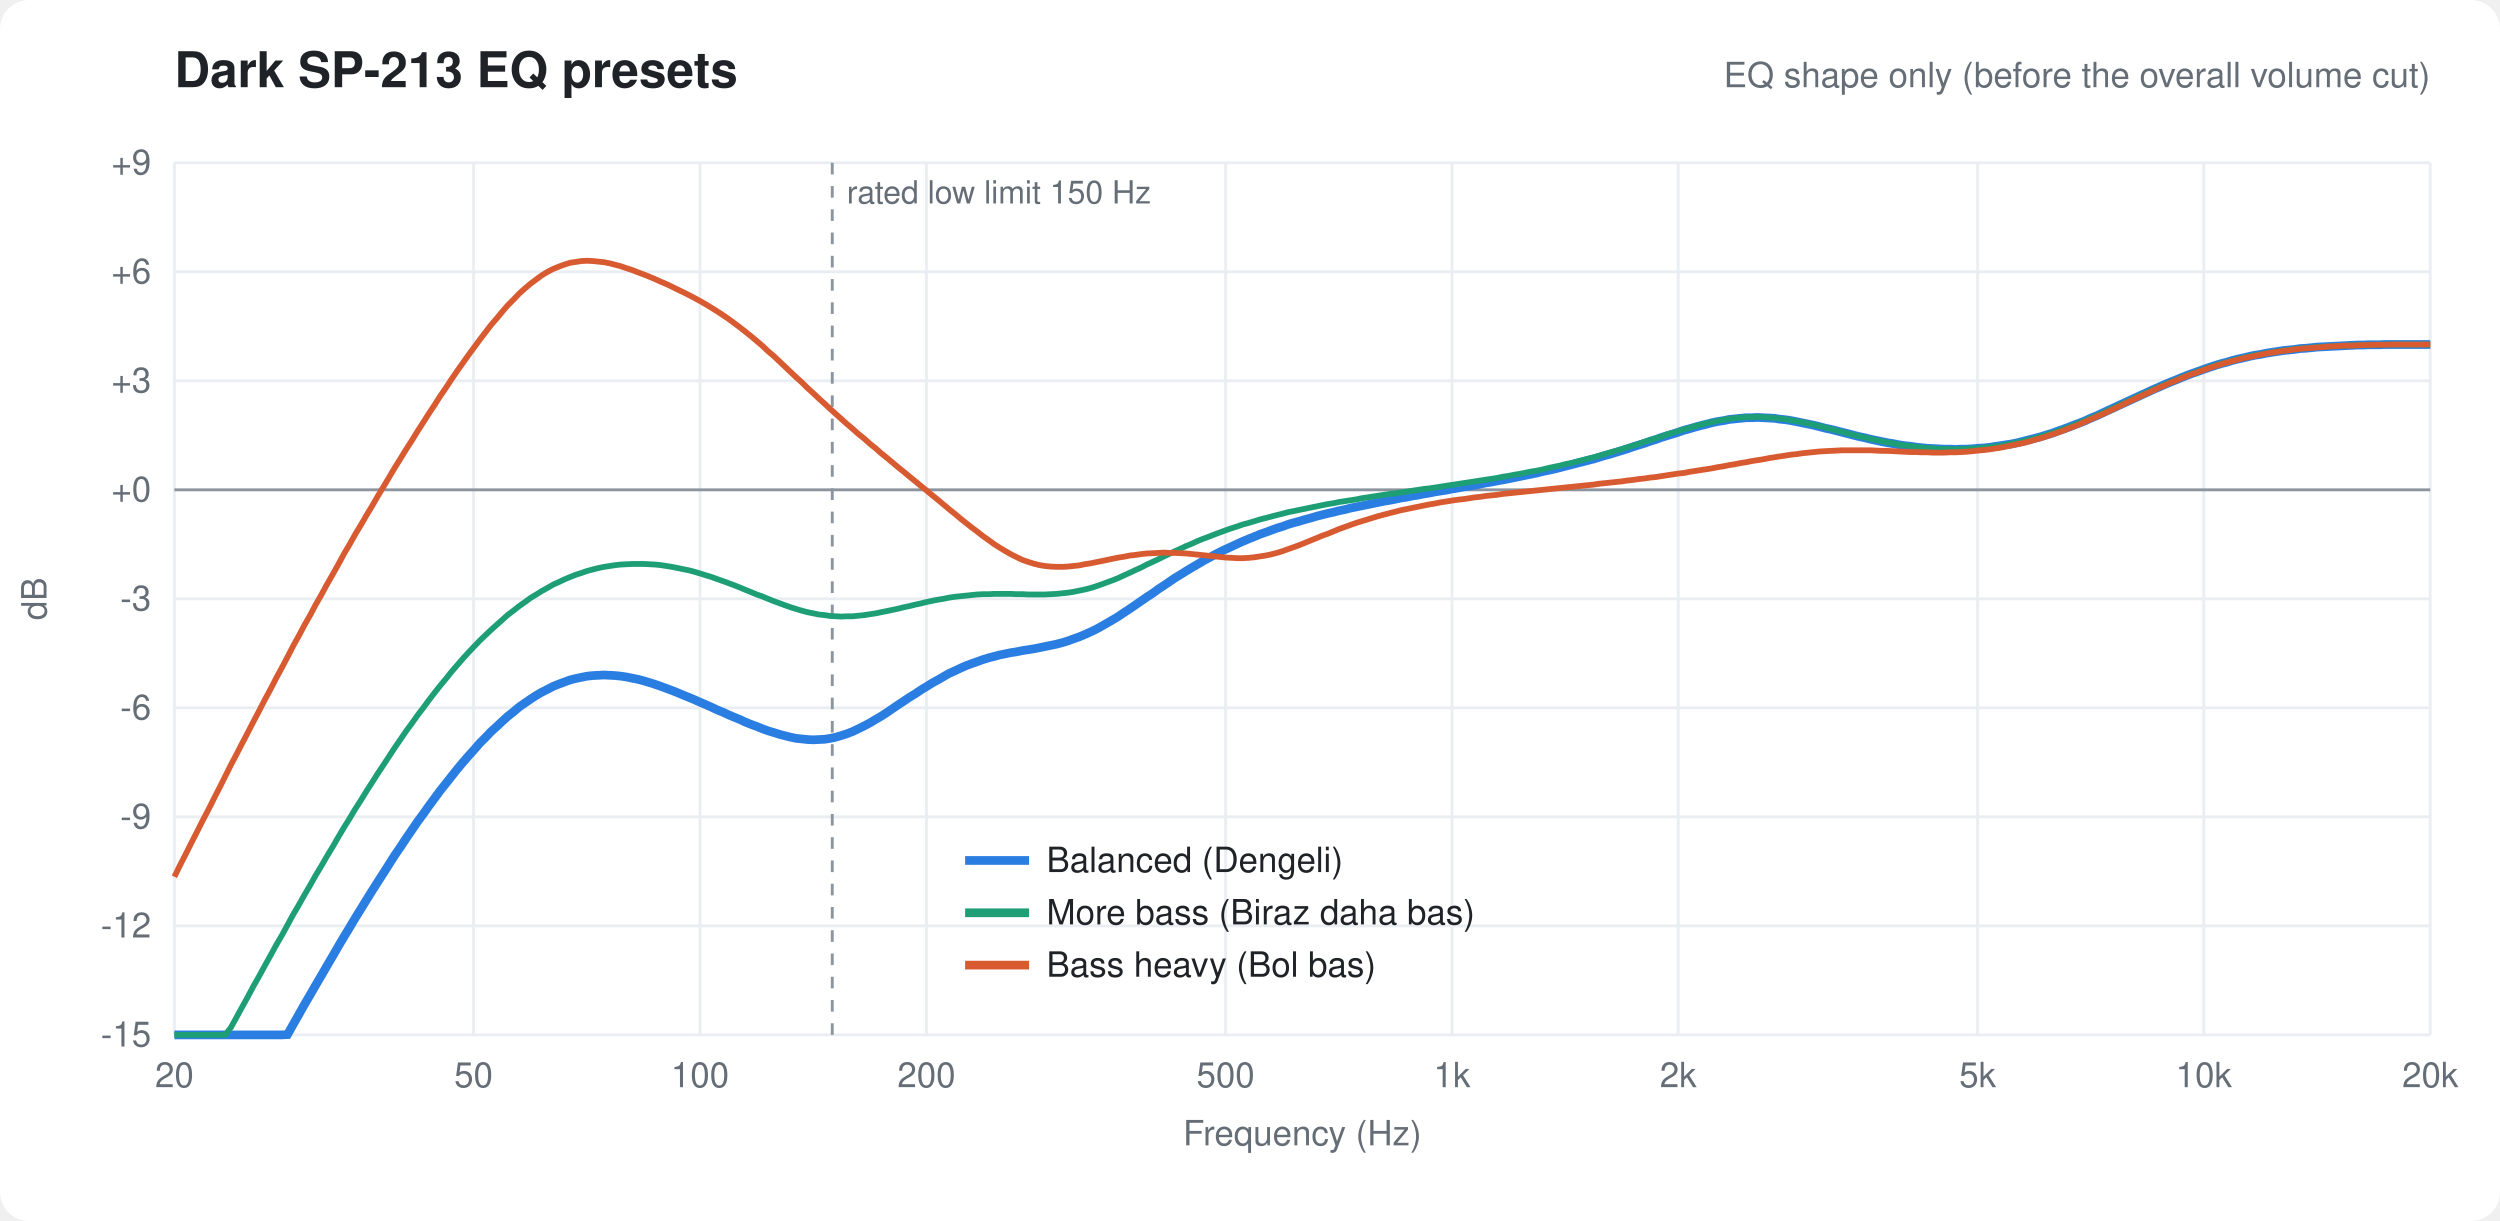
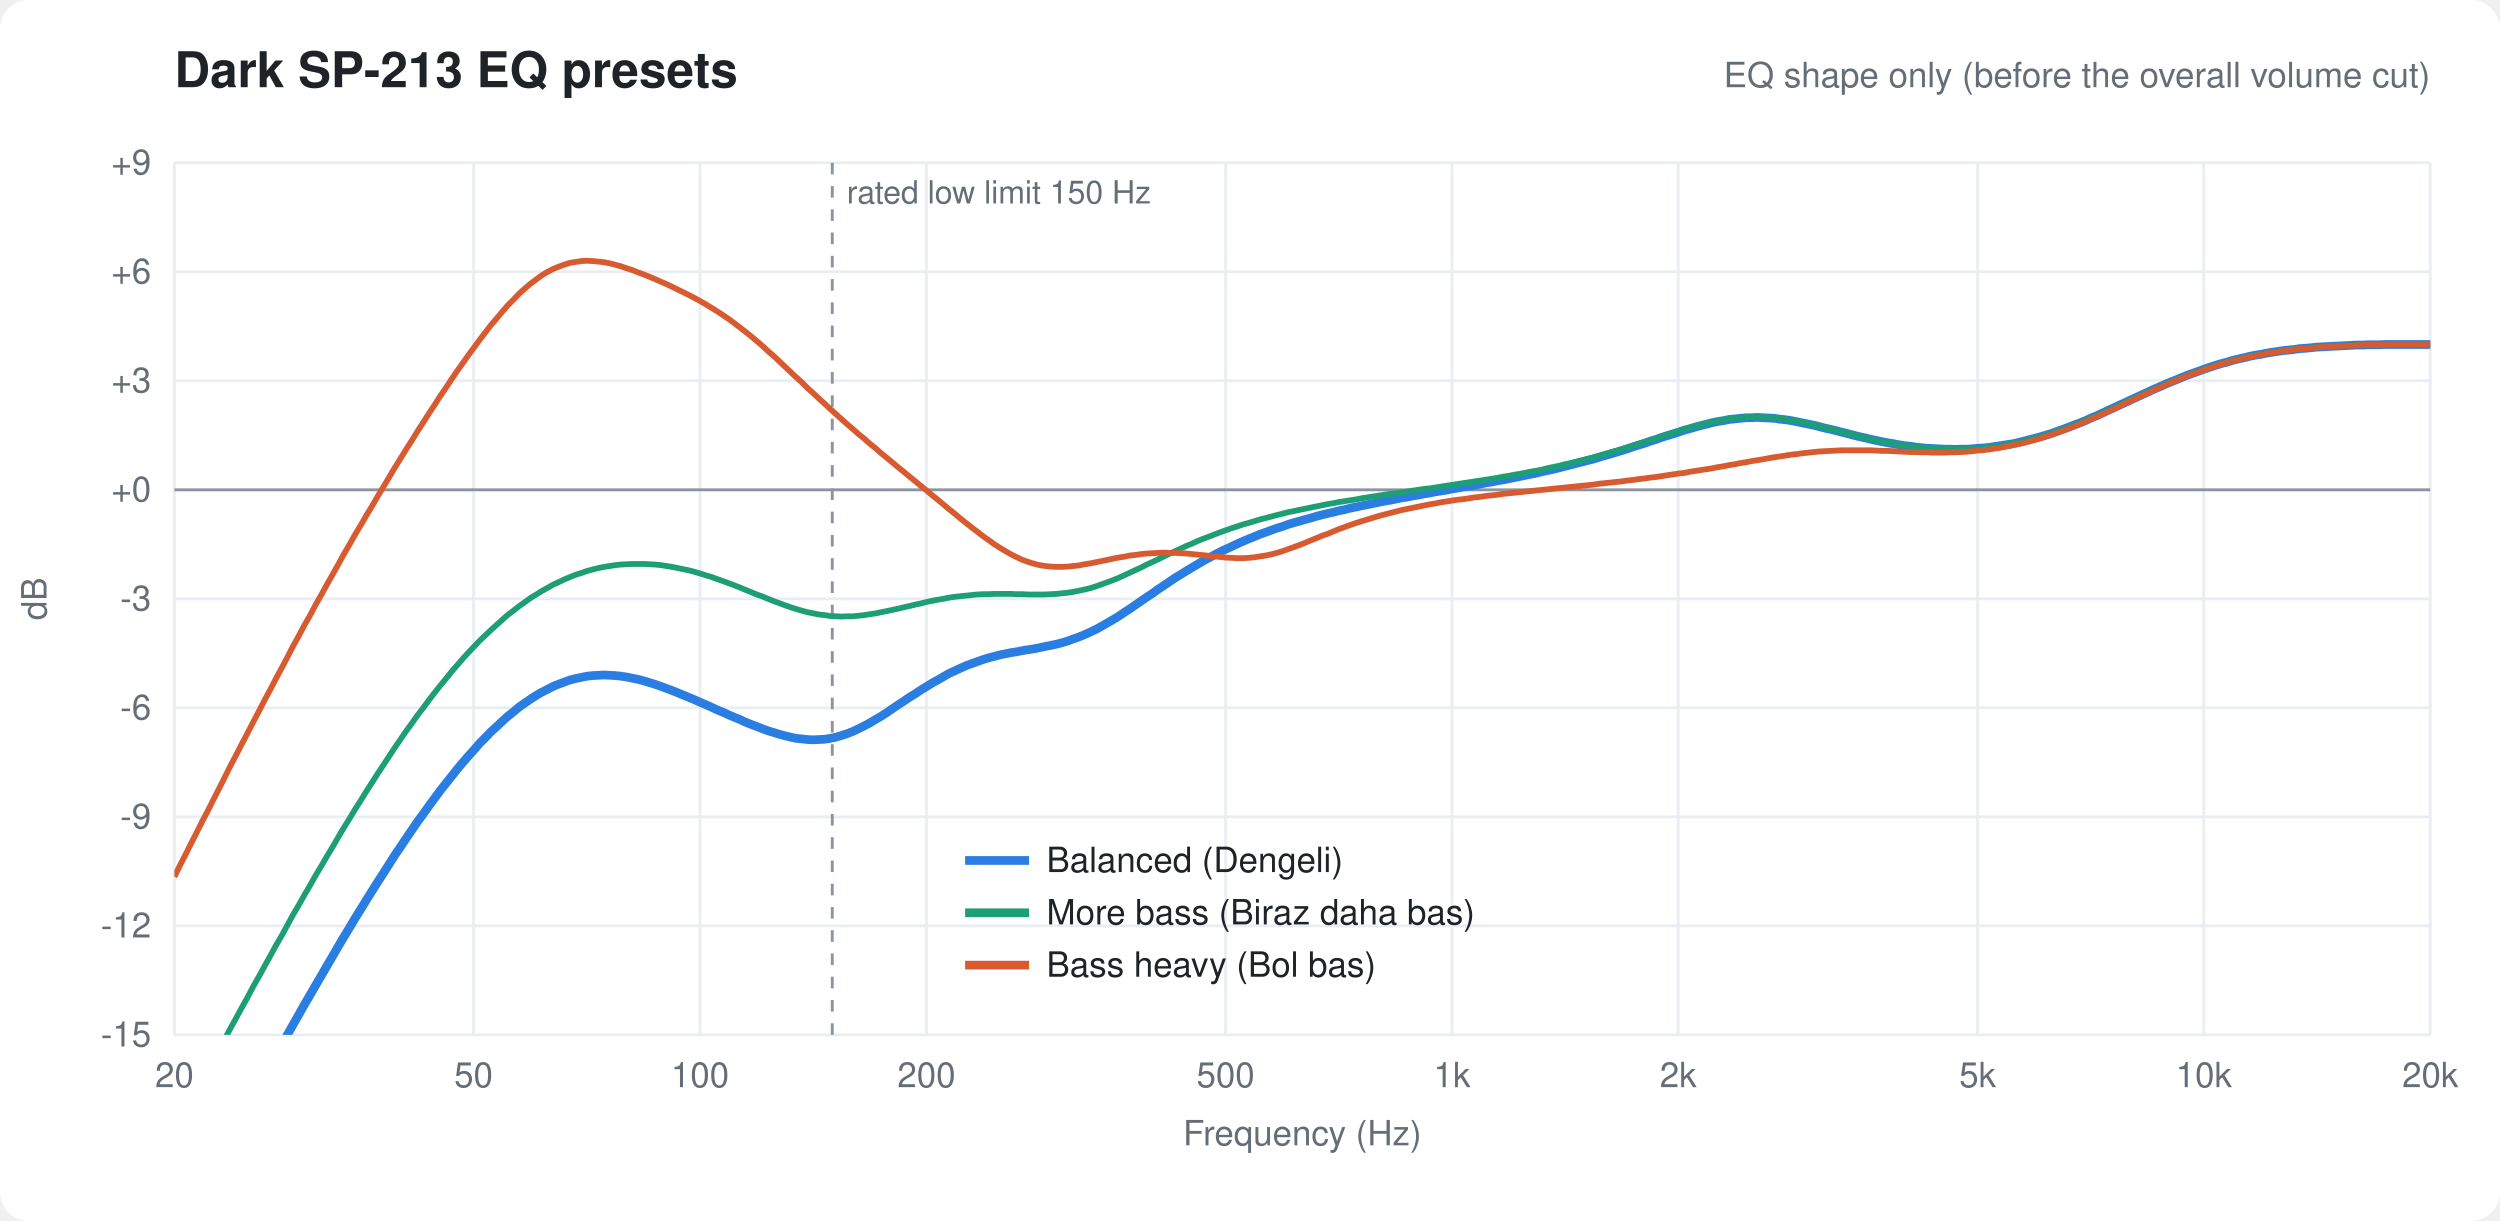
<svg xmlns="http://www.w3.org/2000/svg" viewBox="0 0 860 420" width="860" height="420" font-family="Segoe UI, Helvetica, Arial, sans-serif">
+   <defs>
+     <clipPath id="plot">
+       <rect x="60" y="56" width="776" height="300" />
+     </clipPath>
+   </defs>
  <rect width="860" height="420" rx="10" fill="#ffffff" />
  <text x="60" y="30" font-size="17" font-weight="600" fill="#1f2328">Dark SP-213 EQ presets</text>
  <text x="836" y="30" font-size="12" fill="#656d76" text-anchor="end">EQ shape only (before the overall volume cut)</text>
  <line x1="60.0" y1="56" x2="60.0" y2="356" stroke="#eaeef2" />
  <text x="60.0" y="374" font-size="12" fill="#656d76" text-anchor="middle">20</text>
  <line x1="162.9" y1="56" x2="162.9" y2="356" stroke="#eaeef2" />
  <text x="162.9" y="374" font-size="12" fill="#656d76" text-anchor="middle">50</text>
  <line x1="240.8" y1="56" x2="240.8" y2="356" stroke="#eaeef2" />
  <text x="240.8" y="374" font-size="12" fill="#656d76" text-anchor="middle">100</text>
  <line x1="318.7" y1="56" x2="318.7" y2="356" stroke="#eaeef2" />
  <text x="318.7" y="374" font-size="12" fill="#656d76" text-anchor="middle">200</text>
  <line x1="421.6" y1="56" x2="421.6" y2="356" stroke="#eaeef2" />
  <text x="421.6" y="374" font-size="12" fill="#656d76" text-anchor="middle">500</text>
  <line x1="499.5" y1="56" x2="499.5" y2="356" stroke="#eaeef2" />
  <text x="499.5" y="374" font-size="12" fill="#656d76" text-anchor="middle">1k</text>
  <line x1="577.3" y1="56" x2="577.3" y2="356" stroke="#eaeef2" />
  <text x="577.3" y="374" font-size="12" fill="#656d76" text-anchor="middle">2k</text>
  <line x1="680.3" y1="56" x2="680.3" y2="356" stroke="#eaeef2" />
  <text x="680.3" y="374" font-size="12" fill="#656d76" text-anchor="middle">5k</text>
  <line x1="758.1" y1="56" x2="758.1" y2="356" stroke="#eaeef2" />
  <text x="758.1" y="374" font-size="12" fill="#656d76" text-anchor="middle">10k</text>
  <line x1="836.0" y1="56" x2="836.0" y2="356" stroke="#eaeef2" />
  <text x="836.0" y="374" font-size="12" fill="#656d76" text-anchor="middle">20k</text>
  <text x="448.0" y="394" font-size="12" fill="#656d76" text-anchor="middle">Frequency (Hz)</text>
  <line x1="60" y1="356.0" x2="836" y2="356.0" stroke="#eaeef2" />
  <text x="52" y="360.0" font-size="12" fill="#656d76" text-anchor="end">-15</text>
  <line x1="60" y1="318.5" x2="836" y2="318.5" stroke="#eaeef2" />
  <text x="52" y="322.5" font-size="12" fill="#656d76" text-anchor="end">-12</text>
  <line x1="60" y1="281.0" x2="836" y2="281.0" stroke="#eaeef2" />
  <text x="52" y="285.0" font-size="12" fill="#656d76" text-anchor="end">-9</text>
  <line x1="60" y1="243.5" x2="836" y2="243.5" stroke="#eaeef2" />
  <text x="52" y="247.5" font-size="12" fill="#656d76" text-anchor="end">-6</text>
  <line x1="60" y1="206.0" x2="836" y2="206.0" stroke="#eaeef2" />
  <text x="52" y="210.0" font-size="12" fill="#656d76" text-anchor="end">-3</text>
  <line x1="60" y1="168.5" x2="836" y2="168.5" stroke="#8c959f" />
  <text x="52" y="172.5" font-size="12" fill="#656d76" text-anchor="end">+0</text>
  <line x1="60" y1="131.0" x2="836" y2="131.0" stroke="#eaeef2" />
  <text x="52" y="135.0" font-size="12" fill="#656d76" text-anchor="end">+3</text>
  <line x1="60" y1="93.5" x2="836" y2="93.5" stroke="#eaeef2" />
  <text x="52" y="97.5" font-size="12" fill="#656d76" text-anchor="end">+6</text>
  <line x1="60" y1="56.0" x2="836" y2="56.0" stroke="#eaeef2" />
  <text x="52" y="60.0" font-size="12" fill="#656d76" text-anchor="end">+9</text>
  <text x="16" y="206.0" font-size="12" fill="#656d76" text-anchor="middle" transform="rotate(-90 16 206.0)">dB</text>
  <line x1="286.3" y1="56" x2="286.3" y2="356" stroke="#8c959f" stroke-dasharray="4 4" />
  <text x="291.3" y="70" font-size="11" fill="#656d76">rated low limit 150 Hz</text>
-   <polyline points="60.0,356.0 61.9,356.0 63.9,356.0 65.8,356.0 67.8,356.0 69.7,356.0 71.7,356.0 73.6,356.0 75.6,356.0 77.5,356.0 79.4,356.0 81.4,356.0 83.3,356.0 85.3,356.0 87.2,356.0 89.2,356.0 91.1,356.0 93.1,356.0 95.0,356.0 97.0,356.0 98.9,355.9 100.8,352.5 102.8,349.0 104.7,345.6 106.7,342.2 108.6,338.9 110.6,335.5 112.5,332.2 114.5,328.8 116.4,325.5 118.3,322.3 120.3,319.0 122.2,315.8 124.2,312.6 126.1,309.5 128.1,306.3 130.0,303.3 132.0,300.2 133.9,297.2 135.8,294.2 137.8,291.3 139.7,288.4 141.7,285.5 143.6,282.7 145.6,280.0 147.5,277.3 149.5,274.6 151.4,272.0 153.4,269.5 155.3,267.1 157.2,264.7 159.2,262.3 161.1,260.1 163.1,257.9 165.0,255.7 167.0,253.7 168.9,251.7 170.9,249.9 172.8,248.1 174.7,246.4 176.7,244.8 178.6,243.2 180.6,241.8 182.5,240.5 184.5,239.2 186.4,238.1 188.4,237.1 190.3,236.1 192.3,235.3 194.2,234.6 196.1,233.9 198.1,233.4 200.0,233.0 202.0,232.6 203.9,232.4 205.9,232.3 207.8,232.2 209.8,232.3 211.7,232.4 213.6,232.6 215.6,232.9 217.5,233.3 219.5,233.7 221.4,234.2 223.4,234.8 225.3,235.4 227.3,236.1 229.2,236.8 231.1,237.5 233.1,238.3 235.0,239.1 237.0,239.9 238.9,240.7 240.9,241.6 242.8,242.4 244.8,243.3 246.7,244.2 248.7,245.0 250.6,245.9 252.5,246.7 254.5,247.5 256.4,248.4 258.4,249.2 260.3,249.9 262.3,250.7 264.2,251.4 266.2,252.0 268.1,252.6 270.0,253.1 272.0,253.6 273.9,254.0 275.9,254.2 277.8,254.4 279.8,254.5 281.7,254.4 283.7,254.3 285.6,254.0 287.5,253.6 289.5,253.0 291.4,252.4 293.4,251.6 295.3,250.7 297.3,249.7 299.2,248.7 301.2,247.5 303.1,246.4 305.1,245.1 307.0,243.8 308.9,242.5 310.9,241.2 312.8,239.9 314.8,238.7 316.7,237.4 318.7,236.2 320.6,235.0 322.6,233.9 324.5,232.8 326.4,231.7 328.4,230.8 330.3,229.9 332.3,229.0 334.2,228.3 336.2,227.6 338.1,226.9 340.1,226.3 342.0,225.8 343.9,225.3 345.9,224.9 347.8,224.5 349.8,224.2 351.7,223.8 353.7,223.5 355.6,223.2 357.6,222.8 359.5,222.4 361.5,222.0 363.4,221.6 365.3,221.1 367.3,220.5 369.2,219.8 371.2,219.1 373.1,218.3 375.1,217.4 377.0,216.5 379.0,215.4 380.9,214.3 382.8,213.2 384.8,212.0 386.7,210.7 388.7,209.4 390.6,208.1 392.6,206.7 394.5,205.4 396.5,204.1 398.4,202.7 400.4,201.4 402.3,200.1 404.2,198.8 406.2,197.6 408.1,196.4 410.1,195.2 412.0,194.1 414.0,192.9 415.9,191.9 417.9,190.8 419.8,189.8 421.7,188.9 423.7,188.0 425.6,187.1 427.6,186.2 429.5,185.4 431.5,184.6 433.4,183.8 435.4,183.1 437.3,182.4 439.2,181.7 441.2,181.1 443.1,180.4 445.1,179.8 447.0,179.3 449.0,178.7 450.9,178.2 452.9,177.6 454.8,177.1 456.8,176.6 458.7,176.2 460.6,175.7 462.6,175.3 464.5,174.8 466.5,174.4 468.4,174.0 470.4,173.6 472.3,173.2 474.3,172.8 476.2,172.4 478.1,172.1 480.1,171.7 482.0,171.3 484.0,171.0 485.9,170.6 487.9,170.3 489.8,169.9 491.8,169.6 493.7,169.2 495.6,168.9 497.6,168.6 499.5,168.2 501.5,167.9 503.4,167.5 505.4,167.2 507.3,166.9 509.3,166.5 511.2,166.1 513.2,165.8 515.1,165.4 517.0,165.1 519.0,164.7 520.9,164.3 522.9,163.9 524.8,163.5 526.8,163.1 528.7,162.7 530.7,162.2 532.6,161.8 534.5,161.4 536.5,160.9 538.4,160.4 540.4,159.9 542.3,159.4 544.3,158.9 546.2,158.4 548.2,157.9 550.1,157.3 552.1,156.7 554.0,156.2 555.9,155.6 557.9,155.0 559.8,154.4 561.8,153.7 563.7,153.1 565.7,152.5 567.6,151.8 569.6,151.2 571.5,150.5 573.4,149.9 575.4,149.3 577.3,148.7 579.3,148.0 581.2,147.5 583.2,146.9 585.1,146.4 587.1,145.9 589.0,145.4 590.9,145.0 592.9,144.7 594.8,144.3 596.8,144.1 598.7,143.9 600.7,143.7 602.6,143.7 604.6,143.6 606.5,143.7 608.5,143.8 610.4,143.9 612.3,144.2 614.3,144.4 616.2,144.7 618.2,145.1 620.1,145.5 622.1,145.9 624.0,146.3 626.0,146.8 627.9,147.3 629.8,147.7 631.8,148.2 633.7,148.7 635.7,149.2 637.6,149.7 639.6,150.2 641.5,150.6 643.5,151.1 645.4,151.5 647.3,151.9 649.3,152.3 651.2,152.6 653.2,153.0 655.1,153.3 657.1,153.5 659.0,153.8 661.0,154.0 662.9,154.2 664.9,154.3 666.8,154.4 668.7,154.5 670.7,154.5 672.6,154.6 674.6,154.5 676.5,154.5 678.5,154.4 680.4,154.2 682.4,154.1 684.3,153.9 686.2,153.6 688.2,153.3 690.1,153.0 692.1,152.7 694.0,152.3 696.0,151.8 697.9,151.3 699.9,150.8 701.8,150.3 703.7,149.7 705.7,149.1 707.6,148.4 709.6,147.7 711.5,147.0 713.5,146.2 715.4,145.5 717.4,144.7 719.3,143.8 721.3,143.0 723.2,142.1 725.1,141.2 727.1,140.3 729.0,139.4 731.0,138.5 732.9,137.6 734.9,136.7 736.8,135.8 738.8,134.9 740.7,134.0 742.6,133.2 744.6,132.3 746.5,131.5 748.5,130.7 750.4,129.9 752.4,129.1 754.3,128.4 756.3,127.7 758.2,127.0 760.2,126.3 762.1,125.7 764.0,125.1 766.0,124.6 767.9,124.0 769.9,123.5 771.8,123.1 773.8,122.6 775.7,122.2 777.7,121.9 779.6,121.5 781.5,121.2 783.5,120.9 785.4,120.6 787.4,120.4 789.3,120.2 791.3,119.9 793.2,119.8 795.2,119.6 797.1,119.4 799.0,119.3 801.0,119.2 802.9,119.1 804.9,119.0 806.8,118.9 808.8,118.8 810.7,118.7 812.7,118.7 814.6,118.6 816.6,118.6 818.5,118.6 820.4,118.5 822.4,118.5 824.3,118.5 826.3,118.5 828.2,118.5 830.2,118.5 832.1,118.5 834.1,118.5 836.0,118.5" fill="none" stroke="#2a7de1" stroke-width="3" />
-   <polyline points="60.0,356.0 61.9,356.0 63.9,356.0 65.8,356.0 67.8,356.0 69.7,356.0 71.7,356.0 73.6,356.0 75.6,356.0 77.5,356.0 79.4,353.5 81.4,349.9 83.3,346.4 85.3,342.8 87.2,339.2 89.2,335.7 91.1,332.2 93.1,328.6 95.0,325.1 97.0,321.7 98.9,318.2 100.8,314.7 102.8,311.3 104.7,307.9 106.7,304.5 108.6,301.1 110.6,297.8 112.5,294.5 114.5,291.2 116.4,287.9 118.3,284.7 120.3,281.5 122.2,278.3 124.2,275.2 126.1,272.1 128.1,269.0 130.0,266.0 132.0,263.0 133.9,260.1 135.8,257.2 137.8,254.3 139.7,251.5 141.7,248.8 143.6,246.1 145.6,243.5 147.5,240.9 149.5,238.3 151.4,235.9 153.4,233.5 155.3,231.1 157.2,228.9 159.2,226.6 161.1,224.5 163.1,222.4 165.0,220.4 167.0,218.5 168.9,216.7 170.9,214.9 172.8,213.2 174.7,211.5 176.7,210.0 178.6,208.5 180.6,207.1 182.5,205.7 184.5,204.5 186.4,203.3 188.4,202.2 190.3,201.1 192.3,200.2 194.2,199.3 196.1,198.5 198.1,197.7 200.0,197.1 202.0,196.4 203.9,195.9 205.9,195.4 207.8,195.0 209.8,194.7 211.7,194.4 213.6,194.2 215.6,194.1 217.5,194.0 219.5,194.0 221.4,194.0 223.4,194.1 225.3,194.2 227.3,194.4 229.2,194.7 231.1,195.0 233.1,195.4 235.0,195.8 237.0,196.2 238.9,196.7 240.9,197.3 242.8,197.9 244.8,198.5 246.7,199.2 248.7,199.9 250.6,200.6 252.5,201.3 254.5,202.1 256.4,202.9 258.4,203.7 260.3,204.5 262.3,205.2 264.2,206.0 266.2,206.8 268.1,207.5 270.0,208.2 272.0,208.9 273.9,209.5 275.9,210.1 277.8,210.6 279.8,211.0 281.7,211.4 283.7,211.6 285.6,211.9 287.5,212.0 289.5,212.1 291.4,212.0 293.4,212.0 295.3,211.8 297.3,211.6 299.2,211.3 301.2,211.0 303.1,210.6 305.1,210.2 307.0,209.8 308.9,209.4 310.9,208.9 312.8,208.5 314.8,208.0 316.7,207.6 318.7,207.1 320.6,206.7 322.6,206.3 324.5,206.0 326.4,205.6 328.4,205.3 330.3,205.1 332.3,204.9 334.2,204.7 336.2,204.5 338.1,204.4 340.1,204.4 342.0,204.3 343.9,204.3 345.9,204.3 347.8,204.3 349.8,204.4 351.7,204.4 353.7,204.5 355.6,204.5 357.6,204.5 359.5,204.5 361.5,204.4 363.4,204.3 365.3,204.1 367.3,203.9 369.2,203.6 371.2,203.2 373.1,202.8 375.1,202.3 377.0,201.7 379.0,201.0 380.9,200.3 382.8,199.6 384.8,198.8 386.7,197.9 388.7,197.0 390.6,196.1 392.6,195.2 394.5,194.2 396.5,193.3 398.4,192.4 400.4,191.4 402.3,190.5 404.2,189.6 406.2,188.7 408.1,187.8 410.1,187.0 412.0,186.1 414.0,185.3 415.9,184.6 417.9,183.8 419.8,183.1 421.7,182.4 423.7,181.7 425.6,181.1 427.6,180.4 429.5,179.9 431.5,179.3 433.4,178.7 435.4,178.2 437.3,177.7 439.2,177.2 441.2,176.7 443.1,176.2 445.1,175.8 447.0,175.4 449.0,175.0 450.9,174.6 452.9,174.2 454.8,173.8 456.8,173.4 458.7,173.1 460.6,172.7 462.6,172.4 464.5,172.1 466.5,171.8 468.4,171.4 470.4,171.1 472.3,170.8 474.3,170.5 476.2,170.2 478.1,169.9 480.1,169.7 482.0,169.4 484.0,169.1 485.9,168.8 487.9,168.5 489.8,168.2 491.8,168.0 493.7,167.7 495.6,167.4 497.6,167.1 499.5,166.8 501.5,166.5 503.4,166.2 505.4,165.9 507.3,165.6 509.3,165.3 511.2,165.0 513.2,164.7 515.1,164.4 517.0,164.0 519.0,163.7 520.9,163.3 522.9,163.0 524.8,162.6 526.8,162.2 528.7,161.9 530.7,161.5 532.6,161.0 534.5,160.6 536.5,160.2 538.4,159.7 540.4,159.3 542.3,158.8 544.3,158.3 546.2,157.8 548.2,157.3 550.1,156.8 552.1,156.2 554.0,155.6 555.9,155.1 557.9,154.5 559.8,153.9 561.8,153.3 563.7,152.7 565.7,152.0 567.6,151.4 569.6,150.8 571.5,150.2 573.4,149.5 575.4,148.9 577.3,148.3 579.3,147.7 581.2,147.2 583.2,146.6 585.1,146.1 587.1,145.6 589.0,145.2 590.9,144.8 592.9,144.4 594.8,144.1 596.8,143.8 598.7,143.7 600.7,143.5 602.6,143.5 604.6,143.4 606.5,143.5 608.5,143.6 610.4,143.8 612.3,144.0 614.3,144.2 616.2,144.6 618.2,144.9 620.1,145.3 622.1,145.7 624.0,146.2 626.0,146.6 627.9,147.1 629.8,147.6 631.8,148.1 633.7,148.6 635.7,149.1 637.6,149.6 639.6,150.1 641.5,150.5 643.5,151.0 645.4,151.4 647.3,151.8 649.3,152.2 651.2,152.5 653.2,152.9 655.1,153.2 657.1,153.4 659.0,153.7 661.0,153.9 662.9,154.1 664.9,154.2 666.8,154.4 668.7,154.4 670.7,154.5 672.6,154.5 674.6,154.5 676.5,154.4 678.5,154.3 680.4,154.2 682.4,154.0 684.3,153.8 686.2,153.6 688.2,153.3 690.1,153.0 692.1,152.6 694.0,152.2 696.0,151.8 697.9,151.3 699.9,150.8 701.8,150.2 703.7,149.7 705.7,149.0 707.6,148.4 709.6,147.7 711.5,147.0 713.5,146.2 715.4,145.4 717.4,144.6 719.3,143.8 721.3,143.0 723.2,142.1 725.1,141.2 727.1,140.3 729.0,139.4 731.0,138.5 732.9,137.6 734.9,136.7 736.8,135.8 738.8,134.9 740.7,134.0 742.6,133.2 744.6,132.3 746.5,131.5 748.5,130.7 750.4,129.9 752.4,129.1 754.3,128.4 756.3,127.7 758.2,127.0 760.2,126.3 762.1,125.7 764.0,125.1 766.0,124.6 767.9,124.0 769.9,123.5 771.8,123.1 773.8,122.6 775.7,122.2 777.7,121.9 779.6,121.5 781.5,121.2 783.5,120.9 785.4,120.6 787.4,120.4 789.3,120.1 791.3,119.9 793.2,119.8 795.2,119.6 797.1,119.4 799.0,119.3 801.0,119.2 802.9,119.1 804.9,119.0 806.8,118.9 808.8,118.8 810.7,118.7 812.7,118.7 814.6,118.6 816.6,118.6 818.5,118.6 820.4,118.5 822.4,118.5 824.3,118.5 826.3,118.5 828.2,118.5 830.2,118.5 832.1,118.5 834.1,118.5 836.0,118.5" fill="none" stroke="#1d9e75" stroke-width="2" />
-   <polyline points="60.0,301.6 61.9,297.7 63.9,293.8 65.8,290.0 67.8,286.1 69.7,282.3 71.7,278.5 73.6,274.7 75.6,270.8 77.5,267.0 79.4,263.2 81.4,259.4 83.3,255.7 85.3,251.9 87.2,248.2 89.2,244.4 91.1,240.7 93.1,237.0 95.0,233.3 97.0,229.6 98.9,226.0 100.8,222.3 102.8,218.7 104.7,215.1 106.7,211.6 108.6,208.0 110.6,204.5 112.5,201.0 114.5,197.5 116.4,194.1 118.3,190.6 120.3,187.2 122.2,183.8 124.2,180.5 126.1,177.2 128.1,173.9 130.0,170.6 132.0,167.3 133.9,164.1 135.8,160.9 137.8,157.7 139.7,154.6 141.7,151.5 143.6,148.4 145.6,145.3 147.5,142.3 149.5,139.3 151.4,136.3 153.4,133.4 155.3,130.5 157.2,127.7 159.2,124.9 161.1,122.2 163.1,119.5 165.0,116.9 167.0,114.3 168.9,111.8 170.9,109.5 172.8,107.2 174.7,105.0 176.7,103.0 178.6,101.0 180.6,99.2 182.5,97.6 184.5,96.1 186.4,94.7 188.4,93.5 190.3,92.5 192.3,91.7 194.2,91.0 196.1,90.4 198.1,90.1 200.0,89.8 202.0,89.7 203.9,89.8 205.9,90.0 207.8,90.2 209.8,90.6 211.7,91.1 213.6,91.6 215.6,92.3 217.5,92.9 219.5,93.7 221.4,94.4 223.4,95.2 225.3,96.0 227.3,96.9 229.2,97.7 231.1,98.6 233.1,99.6 235.0,100.5 237.0,101.5 238.9,102.5 240.9,103.6 242.8,104.7 244.8,105.9 246.7,107.1 248.7,108.4 250.6,109.7 252.5,111.1 254.5,112.6 256.4,114.1 258.4,115.7 260.3,117.3 262.3,119.0 264.2,120.8 266.2,122.5 268.1,124.3 270.0,126.1 272.0,128.0 273.9,129.8 275.9,131.6 277.8,133.5 279.8,135.3 281.7,137.1 283.7,138.9 285.6,140.7 287.5,142.4 289.5,144.2 291.4,145.9 293.4,147.6 295.3,149.3 297.3,150.9 299.2,152.6 301.2,154.2 303.1,155.9 305.1,157.5 307.0,159.1 308.9,160.7 310.9,162.3 312.8,163.9 314.8,165.5 316.7,167.1 318.7,168.7 320.6,170.3 322.6,171.9 324.5,173.5 326.4,175.1 328.4,176.7 330.3,178.3 332.3,179.9 334.2,181.4 336.2,182.9 338.1,184.4 340.1,185.8 342.0,187.2 343.9,188.4 345.9,189.6 347.8,190.7 349.8,191.7 351.7,192.6 353.7,193.3 355.6,193.9 357.6,194.4 359.5,194.7 361.5,194.9 363.4,195.0 365.3,195.0 367.3,194.9 369.2,194.7 371.2,194.5 373.1,194.1 375.1,193.8 377.0,193.4 379.0,193.0 380.9,192.6 382.8,192.2 384.8,191.8 386.7,191.5 388.7,191.1 390.6,190.9 392.6,190.6 394.5,190.4 396.5,190.3 398.4,190.2 400.4,190.1 402.3,190.2 404.2,190.2 406.2,190.3 408.1,190.4 410.1,190.6 412.0,190.8 414.0,191.0 415.9,191.2 417.9,191.4 419.8,191.6 421.7,191.8 423.7,191.9 425.6,192.0 427.6,192.0 429.5,191.9 431.5,191.7 433.4,191.4 435.4,191.1 437.3,190.7 439.2,190.2 441.2,189.6 443.1,188.9 445.1,188.2 447.0,187.5 449.0,186.7 450.9,185.9 452.9,185.1 454.8,184.3 456.8,183.6 458.7,182.8 460.6,182.0 462.6,181.3 464.5,180.6 466.5,179.9 468.4,179.3 470.4,178.7 472.3,178.1 474.3,177.5 476.2,177.0 478.1,176.5 480.1,176.0 482.0,175.5 484.0,175.1 485.9,174.7 487.9,174.3 489.8,173.9 491.8,173.5 493.7,173.2 495.6,172.8 497.6,172.5 499.5,172.2 501.5,171.9 503.4,171.7 505.4,171.4 507.3,171.1 509.3,170.9 511.2,170.6 513.2,170.4 515.1,170.2 517.0,169.9 519.0,169.7 520.9,169.5 522.9,169.3 524.8,169.1 526.8,168.9 528.7,168.7 530.7,168.5 532.6,168.3 534.5,168.1 536.5,167.9 538.4,167.7 540.4,167.5 542.3,167.3 544.3,167.1 546.2,166.9 548.2,166.7 550.1,166.4 552.1,166.2 554.0,166.0 555.9,165.8 557.9,165.6 559.8,165.3 561.8,165.1 563.7,164.8 565.7,164.6 567.6,164.3 569.6,164.1 571.5,163.8 573.4,163.5 575.4,163.2 577.3,162.9 579.3,162.7 581.2,162.3 583.2,162.0 585.1,161.7 587.1,161.4 589.0,161.1 590.9,160.7 592.9,160.4 594.8,160.0 596.8,159.7 598.7,159.3 600.7,159.0 602.6,158.6 604.6,158.3 606.5,158.0 608.5,157.6 610.4,157.3 612.3,157.0 614.3,156.7 616.2,156.4 618.2,156.2 620.1,155.9 622.1,155.7 624.0,155.5 626.0,155.3 627.9,155.2 629.8,155.1 631.8,155.0 633.7,154.9 635.7,154.9 637.6,154.9 639.6,154.9 641.5,154.9 643.5,154.9 645.4,155.0 647.3,155.1 649.3,155.1 651.2,155.2 653.2,155.3 655.1,155.4 657.1,155.5 659.0,155.5 661.0,155.6 662.9,155.6 664.9,155.7 666.8,155.7 668.7,155.7 670.7,155.6 672.6,155.6 674.6,155.5 676.5,155.4 678.5,155.2 680.4,155.0 682.4,154.8 684.3,154.6 686.2,154.3 688.2,154.0 690.1,153.6 692.1,153.2 694.0,152.8 696.0,152.4 697.9,151.9 699.9,151.3 701.8,150.8 703.7,150.2 705.7,149.5 707.6,148.9 709.6,148.2 711.5,147.4 713.5,146.7 715.4,145.9 717.4,145.0 719.3,144.2 721.3,143.3 723.2,142.5 725.1,141.6 727.1,140.7 729.0,139.8 731.0,138.8 732.9,137.9 734.9,137.0 736.8,136.1 738.8,135.2 740.7,134.3 742.6,133.4 744.6,132.6 746.5,131.7 748.5,130.9 750.4,130.1 752.4,129.3 754.3,128.6 756.3,127.9 758.2,127.2 760.2,126.5 762.1,125.9 764.0,125.3 766.0,124.7 767.9,124.2 769.9,123.7 771.8,123.2 773.8,122.8 775.7,122.4 777.7,122.0 779.6,121.6 781.5,121.3 783.5,121.0 785.4,120.7 787.4,120.5 789.3,120.2 791.3,120.0 793.2,119.8 795.2,119.7 797.1,119.5 799.0,119.4 801.0,119.2 802.9,119.1 804.9,119.0 806.8,118.9 808.8,118.9 810.7,118.8 812.7,118.7 814.6,118.7 816.6,118.6 818.5,118.6 820.4,118.6 822.4,118.5 824.3,118.5 826.3,118.5 828.2,118.5 830.2,118.5 832.1,118.5 834.1,118.5 836.0,118.5" fill="none" stroke="#d85a30" stroke-width="2" />
+   <polyline clip-path="url(#plot)" points="60.0,427.3 61.9,423.6 63.9,420.0 65.8,416.3 67.8,412.7 69.7,409.1 71.7,405.5 73.6,401.9 75.6,398.3 77.5,394.7 79.4,391.1 81.4,387.6 83.3,384.0 85.3,380.5 87.2,376.9 89.2,373.4 91.1,369.9 93.1,366.4 95.0,362.9 97.0,359.4 98.9,355.9 100.8,352.5 102.8,349.0 104.7,345.6 106.7,342.2 108.6,338.9 110.6,335.5 112.5,332.2 114.5,328.8 116.4,325.5 118.3,322.3 120.3,319.0 122.2,315.8 124.2,312.6 126.1,309.5 128.1,306.3 130.0,303.3 132.0,300.2 133.9,297.2 135.8,294.2 137.8,291.3 139.7,288.4 141.7,285.5 143.6,282.7 145.6,280.0 147.5,277.3 149.5,274.6 151.4,272.0 153.4,269.5 155.3,267.1 157.2,264.7 159.2,262.3 161.1,260.1 163.1,257.9 165.0,255.7 167.0,253.7 168.9,251.7 170.9,249.9 172.8,248.1 174.7,246.4 176.7,244.8 178.6,243.2 180.6,241.8 182.5,240.5 184.5,239.2 186.4,238.1 188.4,237.1 190.3,236.1 192.3,235.3 194.2,234.6 196.1,233.9 198.1,233.4 200.0,233.0 202.0,232.6 203.9,232.4 205.9,232.3 207.8,232.2 209.8,232.3 211.7,232.4 213.6,232.6 215.6,232.9 217.5,233.3 219.5,233.7 221.4,234.2 223.4,234.8 225.3,235.4 227.3,236.1 229.2,236.8 231.1,237.5 233.1,238.3 235.0,239.1 237.0,239.9 238.9,240.7 240.9,241.6 242.8,242.4 244.8,243.3 246.7,244.2 248.7,245.0 250.6,245.9 252.5,246.7 254.5,247.5 256.4,248.4 258.4,249.2 260.3,249.9 262.3,250.7 264.2,251.4 266.2,252.0 268.1,252.6 270.0,253.1 272.0,253.6 273.9,254.0 275.9,254.2 277.8,254.4 279.8,254.5 281.7,254.4 283.7,254.3 285.6,254.0 287.5,253.6 289.5,253.0 291.4,252.4 293.4,251.6 295.3,250.7 297.3,249.7 299.2,248.7 301.2,247.5 303.1,246.4 305.1,245.1 307.0,243.8 308.9,242.5 310.9,241.2 312.8,239.9 314.8,238.7 316.7,237.4 318.7,236.2 320.6,235.0 322.6,233.9 324.5,232.8 326.4,231.7 328.4,230.8 330.3,229.9 332.3,229.0 334.2,228.3 336.2,227.6 338.1,226.9 340.1,226.3 342.0,225.8 343.9,225.3 345.9,224.9 347.8,224.5 349.8,224.2 351.7,223.8 353.7,223.5 355.6,223.2 357.6,222.8 359.5,222.4 361.5,222.0 363.4,221.6 365.3,221.1 367.3,220.5 369.2,219.8 371.2,219.1 373.1,218.3 375.1,217.4 377.0,216.5 379.0,215.4 380.9,214.3 382.8,213.2 384.8,212.0 386.7,210.7 388.7,209.4 390.6,208.1 392.6,206.7 394.5,205.4 396.5,204.1 398.4,202.7 400.4,201.4 402.3,200.1 404.2,198.8 406.2,197.6 408.1,196.4 410.1,195.2 412.0,194.1 414.0,192.9 415.9,191.9 417.9,190.8 419.8,189.8 421.7,188.9 423.7,188.0 425.6,187.1 427.6,186.2 429.5,185.4 431.5,184.6 433.4,183.8 435.4,183.1 437.3,182.4 439.2,181.7 441.2,181.1 443.1,180.4 445.1,179.8 447.0,179.3 449.0,178.7 450.9,178.2 452.9,177.6 454.8,177.1 456.8,176.6 458.7,176.2 460.6,175.7 462.6,175.3 464.5,174.8 466.5,174.4 468.4,174.0 470.4,173.6 472.3,173.2 474.3,172.8 476.2,172.4 478.1,172.1 480.1,171.7 482.0,171.3 484.0,171.0 485.9,170.6 487.9,170.3 489.8,169.9 491.8,169.6 493.7,169.2 495.6,168.9 497.6,168.6 499.5,168.2 501.5,167.9 503.4,167.5 505.4,167.2 507.3,166.9 509.3,166.5 511.2,166.1 513.2,165.8 515.1,165.4 517.0,165.1 519.0,164.7 520.9,164.3 522.9,163.9 524.8,163.5 526.8,163.1 528.7,162.7 530.7,162.2 532.6,161.8 534.5,161.4 536.5,160.9 538.4,160.4 540.4,159.9 542.3,159.4 544.3,158.9 546.2,158.4 548.2,157.9 550.1,157.3 552.1,156.7 554.0,156.2 555.9,155.6 557.9,155.0 559.8,154.4 561.8,153.7 563.7,153.1 565.7,152.5 567.6,151.8 569.6,151.2 571.5,150.5 573.4,149.9 575.4,149.3 577.3,148.7 579.3,148.0 581.2,147.5 583.2,146.9 585.1,146.4 587.1,145.9 589.0,145.4 590.9,145.0 592.9,144.7 594.8,144.3 596.8,144.1 598.7,143.9 600.7,143.7 602.6,143.7 604.6,143.6 606.5,143.7 608.5,143.8 610.4,143.9 612.3,144.2 614.3,144.4 616.2,144.7 618.2,145.1 620.1,145.5 622.1,145.9 624.0,146.3 626.0,146.8 627.9,147.3 629.8,147.7 631.8,148.2 633.7,148.7 635.7,149.2 637.6,149.7 639.6,150.2 641.5,150.6 643.5,151.1 645.4,151.5 647.3,151.9 649.3,152.3 651.2,152.6 653.2,153.0 655.1,153.3 657.1,153.5 659.0,153.8 661.0,154.0 662.9,154.2 664.9,154.3 666.8,154.4 668.7,154.5 670.7,154.5 672.6,154.6 674.6,154.5 676.5,154.5 678.5,154.4 680.4,154.2 682.4,154.1 684.3,153.9 686.2,153.6 688.2,153.3 690.1,153.0 692.1,152.7 694.0,152.3 696.0,151.8 697.9,151.3 699.9,150.8 701.8,150.3 703.7,149.7 705.7,149.1 707.6,148.4 709.6,147.7 711.5,147.0 713.5,146.2 715.4,145.5 717.4,144.7 719.3,143.8 721.3,143.0 723.2,142.1 725.1,141.2 727.1,140.3 729.0,139.4 731.0,138.5 732.9,137.6 734.9,136.7 736.8,135.8 738.8,134.9 740.7,134.0 742.6,133.2 744.6,132.3 746.5,131.5 748.5,130.7 750.4,129.9 752.4,129.1 754.3,128.4 756.3,127.7 758.2,127.0 760.2,126.3 762.1,125.7 764.0,125.1 766.0,124.6 767.9,124.0 769.9,123.5 771.8,123.1 773.8,122.6 775.7,122.2 777.7,121.9 779.6,121.5 781.5,121.2 783.5,120.9 785.4,120.6 787.4,120.4 789.3,120.2 791.3,119.9 793.2,119.8 795.2,119.6 797.1,119.4 799.0,119.3 801.0,119.2 802.9,119.1 804.9,119.0 806.8,118.9 808.8,118.8 810.7,118.7 812.7,118.7 814.6,118.6 816.6,118.6 818.5,118.6 820.4,118.5 822.4,118.5 824.3,118.5 826.3,118.5 828.2,118.5 830.2,118.5 832.1,118.5 834.1,118.5 836.0,118.5" fill="none" stroke="#2a7de1" stroke-width="3" />
+   <polyline clip-path="url(#plot)" points="60.0,389.9 61.9,386.2 63.9,382.5 65.8,378.9 67.8,375.2 69.7,371.6 71.7,368.0 73.6,364.3 75.6,360.7 77.5,357.1 79.4,353.5 81.4,349.9 83.3,346.4 85.3,342.8 87.2,339.2 89.2,335.7 91.1,332.2 93.1,328.6 95.0,325.1 97.0,321.7 98.9,318.2 100.8,314.7 102.8,311.3 104.7,307.9 106.7,304.5 108.6,301.1 110.6,297.8 112.5,294.5 114.5,291.2 116.4,287.9 118.3,284.7 120.3,281.5 122.2,278.3 124.2,275.2 126.1,272.1 128.1,269.0 130.0,266.0 132.0,263.0 133.9,260.1 135.8,257.2 137.8,254.3 139.7,251.5 141.7,248.8 143.6,246.1 145.6,243.5 147.5,240.9 149.5,238.3 151.4,235.9 153.4,233.5 155.3,231.1 157.2,228.9 159.2,226.6 161.1,224.5 163.1,222.4 165.0,220.4 167.0,218.5 168.9,216.7 170.9,214.9 172.8,213.2 174.7,211.5 176.7,210.0 178.6,208.5 180.6,207.1 182.5,205.7 184.5,204.5 186.4,203.3 188.4,202.2 190.3,201.1 192.3,200.2 194.2,199.3 196.1,198.5 198.1,197.7 200.0,197.1 202.0,196.4 203.9,195.9 205.9,195.4 207.8,195.0 209.8,194.7 211.7,194.4 213.6,194.2 215.6,194.1 217.5,194.0 219.5,194.0 221.4,194.0 223.4,194.1 225.3,194.2 227.3,194.4 229.2,194.7 231.1,195.0 233.1,195.4 235.0,195.8 237.0,196.2 238.9,196.7 240.9,197.3 242.8,197.9 244.8,198.5 246.7,199.2 248.7,199.9 250.6,200.6 252.5,201.3 254.5,202.1 256.4,202.9 258.4,203.7 260.3,204.5 262.3,205.2 264.2,206.0 266.2,206.8 268.1,207.5 270.0,208.2 272.0,208.9 273.9,209.5 275.9,210.1 277.8,210.6 279.8,211.0 281.7,211.4 283.7,211.6 285.6,211.9 287.5,212.0 289.5,212.1 291.4,212.0 293.4,212.0 295.3,211.8 297.3,211.6 299.2,211.3 301.2,211.0 303.1,210.6 305.1,210.2 307.0,209.8 308.9,209.4 310.9,208.9 312.8,208.5 314.8,208.0 316.7,207.6 318.7,207.1 320.6,206.7 322.6,206.3 324.5,206.0 326.4,205.6 328.4,205.3 330.3,205.1 332.3,204.9 334.2,204.7 336.2,204.5 338.1,204.4 340.1,204.4 342.0,204.3 343.9,204.3 345.9,204.3 347.8,204.3 349.8,204.4 351.7,204.4 353.7,204.5 355.6,204.5 357.6,204.5 359.5,204.5 361.5,204.4 363.4,204.3 365.3,204.1 367.3,203.9 369.2,203.6 371.2,203.2 373.1,202.8 375.1,202.3 377.0,201.7 379.0,201.0 380.9,200.3 382.8,199.6 384.8,198.8 386.7,197.9 388.7,197.0 390.6,196.1 392.6,195.2 394.5,194.2 396.5,193.3 398.4,192.4 400.4,191.4 402.3,190.5 404.2,189.6 406.2,188.7 408.1,187.8 410.1,187.0 412.0,186.1 414.0,185.3 415.9,184.6 417.9,183.8 419.8,183.1 421.7,182.4 423.7,181.7 425.6,181.1 427.6,180.4 429.5,179.9 431.5,179.3 433.4,178.7 435.4,178.2 437.3,177.7 439.2,177.2 441.2,176.7 443.1,176.2 445.1,175.8 447.0,175.4 449.0,175.0 450.9,174.6 452.9,174.2 454.8,173.8 456.8,173.4 458.7,173.1 460.6,172.7 462.6,172.4 464.5,172.1 466.5,171.8 468.4,171.4 470.4,171.1 472.3,170.8 474.3,170.5 476.2,170.2 478.1,169.9 480.1,169.7 482.0,169.4 484.0,169.1 485.9,168.8 487.9,168.5 489.8,168.2 491.8,168.0 493.7,167.7 495.6,167.4 497.6,167.1 499.5,166.8 501.5,166.5 503.4,166.2 505.4,165.9 507.3,165.6 509.3,165.3 511.2,165.0 513.2,164.7 515.1,164.4 517.0,164.0 519.0,163.7 520.9,163.3 522.9,163.0 524.8,162.6 526.8,162.2 528.7,161.9 530.7,161.5 532.6,161.0 534.5,160.6 536.5,160.2 538.4,159.7 540.4,159.3 542.3,158.8 544.3,158.3 546.2,157.8 548.2,157.3 550.1,156.8 552.1,156.2 554.0,155.6 555.9,155.1 557.9,154.5 559.8,153.9 561.8,153.3 563.7,152.7 565.7,152.0 567.6,151.4 569.6,150.8 571.5,150.2 573.4,149.5 575.4,148.9 577.3,148.3 579.3,147.7 581.2,147.2 583.2,146.6 585.1,146.1 587.1,145.6 589.0,145.2 590.9,144.8 592.9,144.4 594.8,144.1 596.8,143.8 598.7,143.7 600.7,143.5 602.6,143.5 604.6,143.4 606.5,143.5 608.5,143.6 610.4,143.8 612.3,144.0 614.3,144.2 616.2,144.6 618.2,144.9 620.1,145.3 622.1,145.7 624.0,146.2 626.0,146.6 627.9,147.1 629.8,147.6 631.8,148.1 633.7,148.6 635.7,149.1 637.6,149.6 639.6,150.1 641.5,150.5 643.5,151.0 645.4,151.4 647.3,151.8 649.3,152.2 651.2,152.5 653.2,152.9 655.1,153.2 657.1,153.4 659.0,153.7 661.0,153.9 662.9,154.1 664.9,154.2 666.8,154.4 668.7,154.4 670.7,154.5 672.6,154.5 674.6,154.5 676.5,154.4 678.5,154.3 680.4,154.2 682.4,154.0 684.3,153.8 686.2,153.6 688.2,153.3 690.1,153.0 692.1,152.6 694.0,152.2 696.0,151.8 697.9,151.3 699.9,150.8 701.8,150.2 703.7,149.7 705.7,149.0 707.6,148.4 709.6,147.7 711.5,147.0 713.5,146.2 715.4,145.4 717.4,144.6 719.3,143.8 721.3,143.0 723.2,142.1 725.1,141.2 727.1,140.3 729.0,139.4 731.0,138.5 732.9,137.6 734.9,136.7 736.8,135.8 738.8,134.9 740.7,134.0 742.6,133.2 744.6,132.3 746.5,131.5 748.5,130.7 750.4,129.9 752.4,129.1 754.3,128.4 756.3,127.7 758.2,127.0 760.2,126.3 762.1,125.7 764.0,125.1 766.0,124.6 767.9,124.0 769.9,123.5 771.8,123.1 773.8,122.6 775.7,122.2 777.7,121.9 779.6,121.5 781.5,121.2 783.5,120.9 785.4,120.6 787.4,120.4 789.3,120.1 791.3,119.9 793.2,119.8 795.2,119.6 797.1,119.4 799.0,119.3 801.0,119.2 802.9,119.1 804.9,119.0 806.8,118.9 808.8,118.8 810.7,118.7 812.7,118.7 814.6,118.6 816.6,118.6 818.5,118.6 820.4,118.5 822.4,118.5 824.3,118.5 826.3,118.5 828.2,118.5 830.2,118.5 832.1,118.5 834.1,118.5 836.0,118.5" fill="none" stroke="#1d9e75" stroke-width="2" />
+   <polyline clip-path="url(#plot)" points="60.0,301.6 61.9,297.7 63.9,293.8 65.8,290.0 67.8,286.1 69.7,282.3 71.7,278.5 73.6,274.7 75.6,270.8 77.5,267.0 79.4,263.2 81.4,259.4 83.3,255.7 85.3,251.9 87.2,248.2 89.2,244.4 91.1,240.7 93.1,237.0 95.0,233.3 97.0,229.6 98.9,226.0 100.8,222.3 102.8,218.7 104.7,215.1 106.7,211.6 108.6,208.0 110.6,204.5 112.5,201.0 114.5,197.5 116.4,194.1 118.3,190.6 120.3,187.2 122.2,183.8 124.2,180.5 126.1,177.2 128.1,173.9 130.0,170.6 132.0,167.3 133.9,164.1 135.8,160.9 137.8,157.7 139.7,154.6 141.7,151.5 143.6,148.4 145.6,145.3 147.5,142.3 149.5,139.3 151.4,136.3 153.4,133.4 155.3,130.5 157.2,127.7 159.2,124.9 161.1,122.2 163.1,119.5 165.0,116.9 167.0,114.3 168.9,111.8 170.9,109.5 172.8,107.2 174.7,105.0 176.7,103.0 178.6,101.0 180.6,99.2 182.5,97.6 184.5,96.1 186.4,94.7 188.4,93.5 190.3,92.5 192.3,91.7 194.2,91.0 196.1,90.4 198.1,90.1 200.0,89.8 202.0,89.7 203.9,89.8 205.9,90.0 207.8,90.2 209.8,90.6 211.7,91.1 213.6,91.6 215.6,92.3 217.5,92.9 219.5,93.7 221.4,94.4 223.4,95.2 225.3,96.0 227.3,96.9 229.2,97.7 231.1,98.6 233.1,99.6 235.0,100.5 237.0,101.5 238.9,102.5 240.9,103.6 242.8,104.7 244.8,105.9 246.7,107.1 248.7,108.4 250.6,109.7 252.5,111.1 254.5,112.6 256.4,114.1 258.4,115.7 260.3,117.3 262.3,119.0 264.2,120.8 266.2,122.5 268.1,124.3 270.0,126.1 272.0,128.0 273.9,129.8 275.9,131.6 277.8,133.5 279.8,135.3 281.7,137.1 283.7,138.9 285.6,140.7 287.5,142.4 289.5,144.2 291.4,145.9 293.4,147.6 295.3,149.3 297.3,150.9 299.2,152.6 301.2,154.2 303.1,155.9 305.1,157.5 307.0,159.1 308.9,160.7 310.9,162.3 312.8,163.9 314.8,165.5 316.7,167.1 318.7,168.7 320.6,170.3 322.6,171.9 324.5,173.5 326.4,175.1 328.4,176.7 330.3,178.3 332.3,179.9 334.2,181.4 336.2,182.9 338.1,184.4 340.1,185.8 342.0,187.2 343.9,188.4 345.9,189.6 347.8,190.7 349.8,191.7 351.7,192.6 353.7,193.3 355.6,193.9 357.6,194.4 359.5,194.7 361.5,194.9 363.4,195.0 365.3,195.0 367.3,194.9 369.2,194.7 371.2,194.5 373.1,194.1 375.1,193.8 377.0,193.4 379.0,193.0 380.9,192.6 382.8,192.2 384.8,191.8 386.7,191.5 388.7,191.1 390.6,190.9 392.6,190.6 394.5,190.4 396.5,190.3 398.4,190.2 400.4,190.1 402.3,190.2 404.2,190.2 406.2,190.3 408.1,190.4 410.1,190.6 412.0,190.8 414.0,191.0 415.9,191.2 417.9,191.4 419.8,191.6 421.7,191.8 423.7,191.9 425.6,192.0 427.6,192.0 429.5,191.9 431.5,191.7 433.4,191.4 435.4,191.1 437.3,190.7 439.2,190.2 441.2,189.6 443.1,188.9 445.1,188.2 447.0,187.5 449.0,186.7 450.9,185.9 452.9,185.1 454.8,184.3 456.8,183.6 458.7,182.8 460.6,182.0 462.6,181.3 464.5,180.6 466.5,179.9 468.4,179.3 470.4,178.7 472.3,178.1 474.3,177.5 476.2,177.0 478.1,176.5 480.1,176.0 482.0,175.5 484.0,175.1 485.9,174.7 487.9,174.3 489.8,173.9 491.8,173.5 493.7,173.2 495.6,172.8 497.6,172.5 499.5,172.2 501.5,171.9 503.4,171.7 505.4,171.4 507.3,171.1 509.3,170.9 511.2,170.6 513.2,170.4 515.1,170.2 517.0,169.9 519.0,169.7 520.9,169.5 522.9,169.3 524.8,169.1 526.8,168.9 528.7,168.7 530.7,168.5 532.6,168.3 534.5,168.1 536.5,167.9 538.4,167.7 540.4,167.5 542.3,167.3 544.3,167.1 546.2,166.9 548.2,166.7 550.1,166.4 552.1,166.2 554.0,166.0 555.9,165.8 557.9,165.6 559.8,165.3 561.8,165.1 563.7,164.8 565.7,164.6 567.6,164.3 569.6,164.1 571.5,163.8 573.4,163.5 575.4,163.2 577.3,162.9 579.3,162.7 581.2,162.3 583.2,162.0 585.1,161.7 587.1,161.4 589.0,161.1 590.9,160.7 592.9,160.4 594.8,160.0 596.8,159.7 598.7,159.3 600.7,159.0 602.6,158.6 604.6,158.3 606.5,158.0 608.5,157.6 610.4,157.3 612.3,157.0 614.3,156.7 616.2,156.4 618.2,156.2 620.1,155.9 622.1,155.7 624.0,155.5 626.0,155.3 627.9,155.2 629.8,155.1 631.8,155.0 633.7,154.9 635.7,154.9 637.6,154.9 639.6,154.9 641.5,154.9 643.5,154.9 645.4,155.0 647.3,155.1 649.3,155.1 651.2,155.2 653.2,155.3 655.1,155.4 657.1,155.5 659.0,155.5 661.0,155.6 662.9,155.6 664.9,155.7 666.8,155.7 668.7,155.7 670.7,155.6 672.6,155.6 674.6,155.5 676.5,155.4 678.5,155.2 680.4,155.0 682.4,154.8 684.3,154.6 686.2,154.3 688.2,154.0 690.1,153.6 692.1,153.2 694.0,152.8 696.0,152.4 697.9,151.9 699.9,151.3 701.8,150.8 703.7,150.2 705.7,149.5 707.6,148.9 709.6,148.2 711.5,147.4 713.5,146.7 715.4,145.9 717.4,145.0 719.3,144.2 721.3,143.3 723.2,142.5 725.1,141.6 727.1,140.7 729.0,139.8 731.0,138.8 732.9,137.9 734.9,137.0 736.8,136.1 738.8,135.2 740.7,134.3 742.6,133.4 744.6,132.6 746.5,131.7 748.5,130.9 750.4,130.1 752.4,129.3 754.3,128.6 756.3,127.9 758.2,127.2 760.2,126.5 762.1,125.9 764.0,125.3 766.0,124.7 767.9,124.2 769.9,123.7 771.8,123.2 773.8,122.8 775.7,122.4 777.7,122.0 779.6,121.6 781.5,121.3 783.5,121.0 785.4,120.7 787.4,120.5 789.3,120.2 791.3,120.0 793.2,119.8 795.2,119.7 797.1,119.5 799.0,119.4 801.0,119.2 802.9,119.1 804.9,119.0 806.8,118.9 808.8,118.9 810.7,118.8 812.7,118.7 814.6,118.7 816.6,118.6 818.5,118.6 820.4,118.6 822.4,118.5 824.3,118.5 826.3,118.5 828.2,118.5 830.2,118.5 832.1,118.5 834.1,118.5 836.0,118.5" fill="none" stroke="#d85a30" stroke-width="2" />
  <line x1="332" y1="296" x2="354" y2="296" stroke="#2a7de1" stroke-width="3" />
  <text x="360" y="300" font-size="12" fill="#1f2328">Balanced (Dengeli)</text>
  <line x1="332" y1="314" x2="354" y2="314" stroke="#1d9e75" stroke-width="3" />
  <text x="360" y="318" font-size="12" fill="#1f2328">More bass (Biraz daha bas)</text>
  <line x1="332" y1="332" x2="354" y2="332" stroke="#d85a30" stroke-width="3" />
  <text x="360" y="336" font-size="12" fill="#1f2328">Bass heavy (Bol bas)</text>
</svg>
